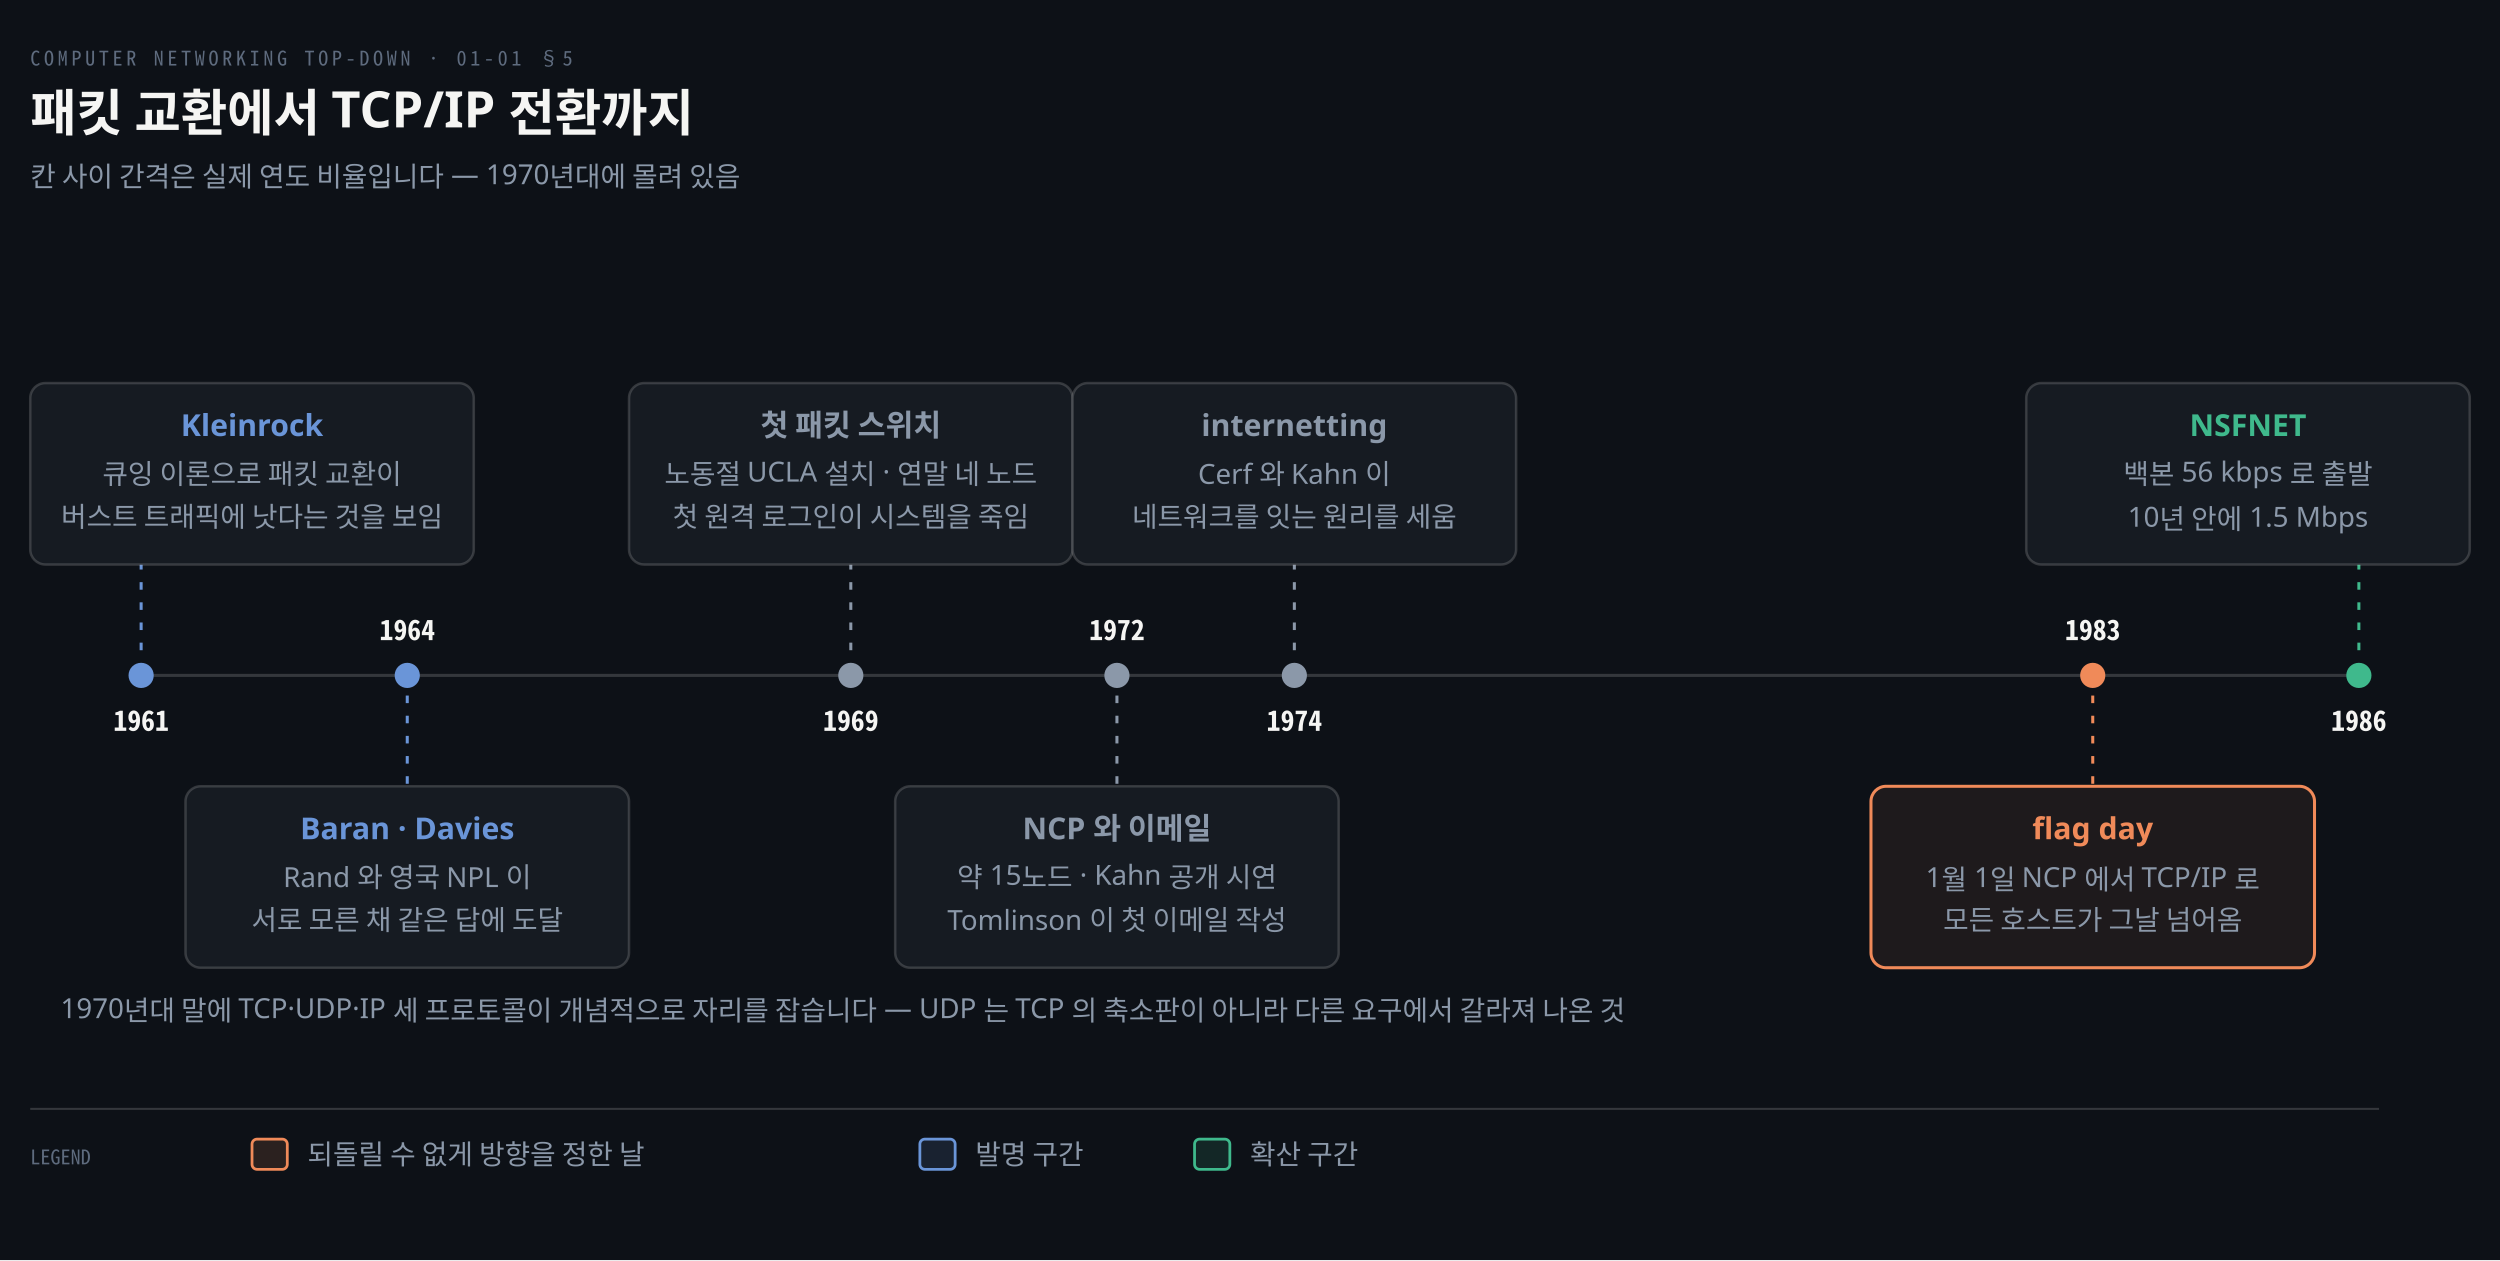
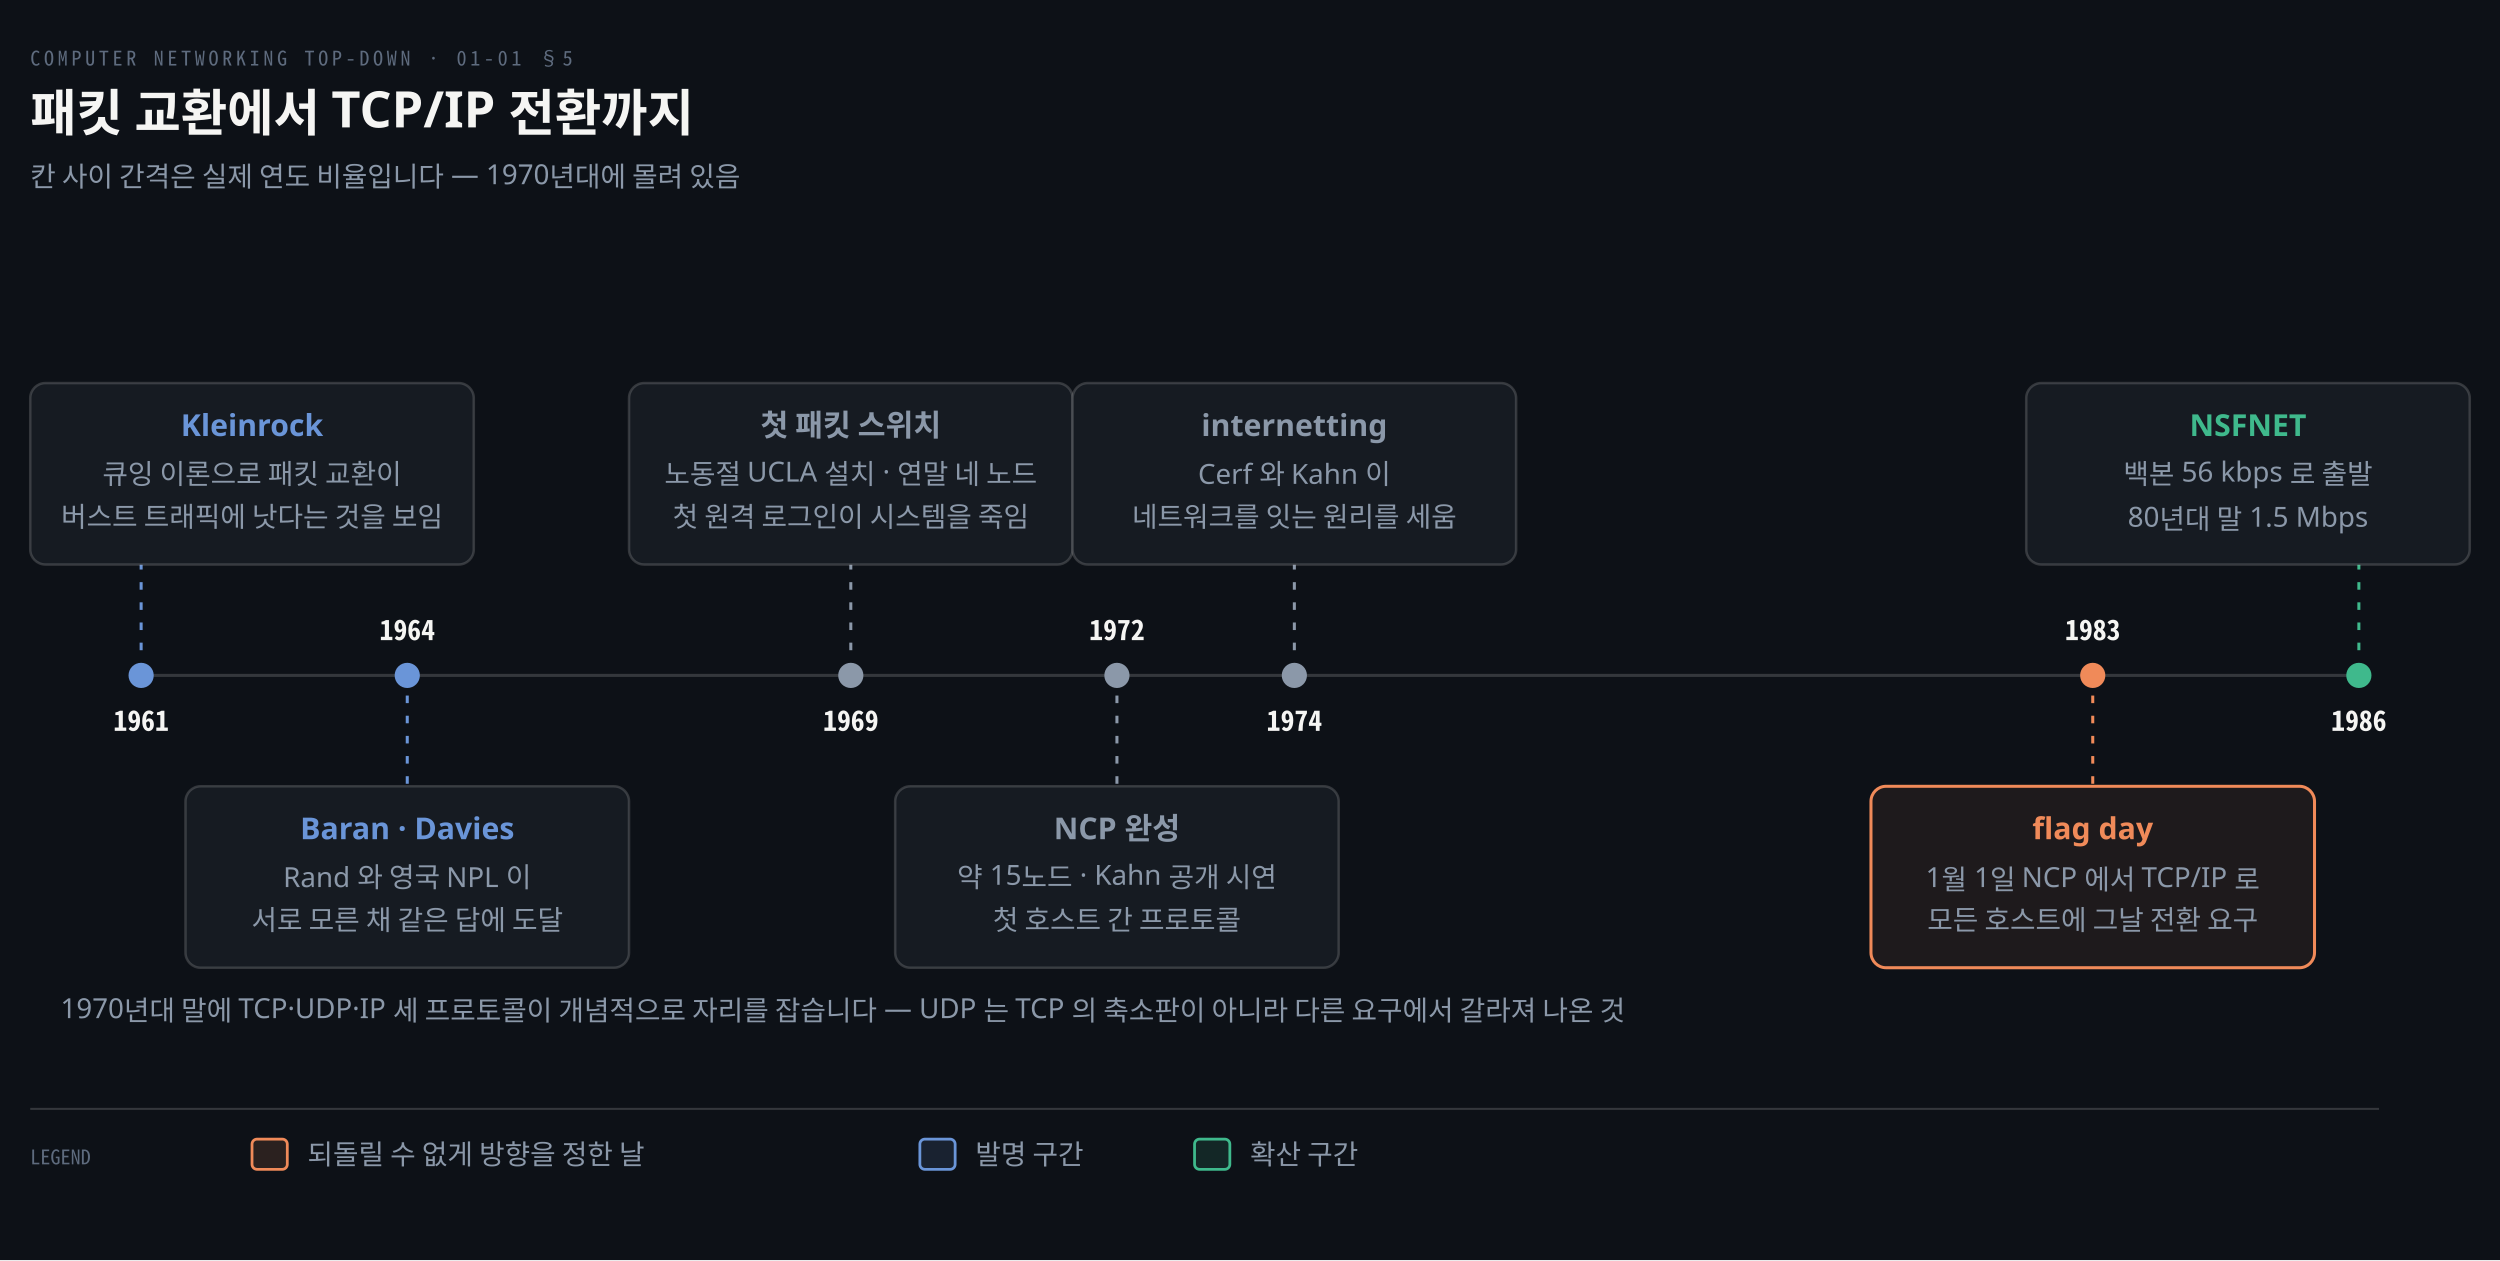
<svg xmlns="http://www.w3.org/2000/svg" viewBox="0 0 992 500" width="100%" role="img" aria-labelledby="dt dd">
  <defs>
    <marker id="ar" viewBox="0 0 8 8" refX="7" refY="4" markerWidth="6.5" markerHeight="6.5" orient="auto">
      <path d="M0 0 L8 4 L0 8 z" fill="#8B98A9" />
    </marker>
    <marker id="ok" viewBox="0 0 8 8" refX="7" refY="4" markerWidth="6.5" markerHeight="6.5" orient="auto">
      <path d="M0 0 L8 4 L0 8 z" fill="#3FB98C" />
    </marker>
    <marker id="warn" viewBox="0 0 8 8" refX="7" refY="4" markerWidth="6.5" markerHeight="6.5" orient="auto">
      <path d="M0 0 L8 4 L0 8 z" fill="#E3B341" />
    </marker>
    <marker id="bad" viewBox="0 0 8 8" refX="7" refY="4" markerWidth="6.5" markerHeight="6.5" orient="auto">
      <path d="M0 0 L8 4 L0 8 z" fill="#F0616D" />
    </marker>
    <marker id="info" viewBox="0 0 8 8" refX="7" refY="4" markerWidth="6.5" markerHeight="6.5" orient="auto">
      <path d="M0 0 L8 4 L0 8 z" fill="#6A95D8" />
    </marker>
    <marker id="acc" viewBox="0 0 8 8" refX="7" refY="4" markerWidth="6.5" markerHeight="6.5" orient="auto">
      <path d="M0 0 L8 4 L0 8 z" fill="#F08A59" />
    </marker>
    <marker id="soft" viewBox="0 0 8 8" refX="7" refY="4" markerWidth="6.5" markerHeight="6.5" orient="auto">
      <path d="M0 0 L8 4 L0 8 z" fill="#5E6B7E" />
    </marker>
  </defs>
  <rect width="992" height="500" fill="#0D1117" />
  <text x="12" y="26" font-family="'Geist Mono','Noto Sans Mono CJK KR',monospace" font-size="8" letter-spacing="0.18em" fill="#5E6B7E">COMPUTER NETWORKING TOP-DOWN · 01-01 §5</text>
  <text x="12" y="52" font-family="'Geist','Apple SD Gothic Neo','Noto Sans KR','Malgun Gothic',sans-serif" font-size="20" font-weight="600" fill="#F5F5F3">패킷 교환에서 TCP/IP 전환까지</text>
  <text x="12" y="74" font-family="'Geist','Apple SD Gothic Neo','Noto Sans KR','Malgun Gothic',sans-serif" font-size="11" fill="#8B98A9">칸 사이 간격은 실제 연도 비율입니다 — 1970년대에 몰려 있음</text>
  <line x1="56" y1="268" x2="936" y2="268" stroke="rgba(191,192,192,0.22)" stroke-width="1.2" />
  <line x1="56.0" y1="258" x2="56.0" y2="224" stroke="#6A95D8" stroke-width="1.2" stroke-dasharray="3 5" />
  <circle cx="56.0" cy="268" r="5" fill="#6A95D8" />
  <rect x="12" y="152" width="176" height="72" rx="6" fill="#161B22" stroke="rgba(191,192,192,0.22)" stroke-width="1.0" />
  <text x="100.0" y="173" text-anchor="middle" font-family="'Geist','Apple SD Gothic Neo','Noto Sans KR','Malgun Gothic',sans-serif" font-size="12" font-weight="600" fill="#6A95D8">Kleinrock</text>
  <text x="100.0" y="192" text-anchor="middle" font-family="'Geist','Apple SD Gothic Neo','Noto Sans KR','Malgun Gothic',sans-serif" font-size="11" font-weight="400" fill="#8B98A9">큐잉 이론으로 패킷 교환이</text>
  <text x="100.0" y="209" text-anchor="middle" font-family="'Geist','Apple SD Gothic Neo','Noto Sans KR','Malgun Gothic',sans-serif" font-size="11" font-weight="400" fill="#8B98A9">버스트 트래픽에 낫다는 것을 보임</text>
  <text x="56.0" y="290" text-anchor="middle" font-family="'Geist Mono','Noto Sans Mono CJK KR',monospace" font-size="11" font-weight="600" fill="#F5F5F3">1961</text>
  <line x1="161.6" y1="268" x2="161.6" y2="312" stroke="#6A95D8" stroke-width="1.2" stroke-dasharray="3 5" />
  <circle cx="161.6" cy="268" r="5" fill="#6A95D8" />
  <rect x="73.6" y="312" width="176" height="72" rx="6" fill="#161B22" stroke="rgba(191,192,192,0.22)" stroke-width="1.0" />
  <text x="161.6" y="333" text-anchor="middle" font-family="'Geist','Apple SD Gothic Neo','Noto Sans KR','Malgun Gothic',sans-serif" font-size="12" font-weight="600" fill="#6A95D8">Baran · Davies</text>
  <text x="161.6" y="352" text-anchor="middle" font-family="'Geist','Apple SD Gothic Neo','Noto Sans KR','Malgun Gothic',sans-serif" font-size="11" font-weight="400" fill="#8B98A9">Rand 와 영국 NPL 이</text>
  <text x="161.6" y="369" text-anchor="middle" font-family="'Geist','Apple SD Gothic Neo','Noto Sans KR','Malgun Gothic',sans-serif" font-size="11" font-weight="400" fill="#8B98A9">서로 모른 채 같은 답에 도달</text>
  <text x="161.6" y="254" text-anchor="middle" font-family="'Geist Mono','Noto Sans Mono CJK KR',monospace" font-size="11" font-weight="600" fill="#F5F5F3">1964</text>
  <line x1="337.6" y1="258" x2="337.6" y2="224" stroke="#8B98A9" stroke-width="1.2" stroke-dasharray="3 5" />
  <circle cx="337.6" cy="268" r="5" fill="#8B98A9" />
  <rect x="249.6" y="152" width="176" height="72" rx="6" fill="#161B22" stroke="rgba(191,192,192,0.22)" stroke-width="1.0" />
  <text x="337.6" y="173" text-anchor="middle" font-family="'Geist','Apple SD Gothic Neo','Noto Sans KR','Malgun Gothic',sans-serif" font-size="12" font-weight="600" fill="#8B98A9">첫 패킷 스위치</text>
  <text x="337.6" y="192" text-anchor="middle" font-family="'Geist','Apple SD Gothic Neo','Noto Sans KR','Malgun Gothic',sans-serif" font-size="11" font-weight="400" fill="#8B98A9">노동절 UCLA 설치 · 연말 네 노드</text>
  <text x="337.6" y="209" text-anchor="middle" font-family="'Geist','Apple SD Gothic Neo','Noto Sans KR','Malgun Gothic',sans-serif" font-size="11" font-weight="400" fill="#8B98A9">첫 원격 로그인이 시스템을 죽임</text>
  <text x="337.6" y="290" text-anchor="middle" font-family="'Geist Mono','Noto Sans Mono CJK KR',monospace" font-size="11" font-weight="600" fill="#F5F5F3">1969</text>
  <line x1="443.2" y1="268" x2="443.2" y2="312" stroke="#8B98A9" stroke-width="1.2" stroke-dasharray="3 5" />
  <circle cx="443.2" cy="268" r="5" fill="#8B98A9" />
  <rect x="355.2" y="312" width="176" height="72" rx="6" fill="#161B22" stroke="rgba(191,192,192,0.22)" stroke-width="1.0" />
-   <text x="443.2" y="333" text-anchor="middle" font-family="'Geist','Apple SD Gothic Neo','Noto Sans KR','Malgun Gothic',sans-serif" font-size="12" font-weight="600" fill="#8B98A9">NCP 와 이메일</text>
+   <text x="443.2" y="333" text-anchor="middle" font-family="'Geist','Apple SD Gothic Neo','Noto Sans KR','Malgun Gothic',sans-serif" font-size="12" font-weight="600" fill="#8B98A9">NCP 완성</text>
  <text x="443.2" y="352" text-anchor="middle" font-family="'Geist','Apple SD Gothic Neo','Noto Sans KR','Malgun Gothic',sans-serif" font-size="11" font-weight="400" fill="#8B98A9">약 15노드 · Kahn 공개 시연</text>
-   <text x="443.2" y="369" text-anchor="middle" font-family="'Geist','Apple SD Gothic Neo','Noto Sans KR','Malgun Gothic',sans-serif" font-size="11" font-weight="400" fill="#8B98A9">Tomlinson 이 첫 이메일 작성</text>
+   <text x="443.2" y="369" text-anchor="middle" font-family="'Geist','Apple SD Gothic Neo','Noto Sans KR','Malgun Gothic',sans-serif" font-size="11" font-weight="400" fill="#8B98A9">첫 호스트 간 프로토콜</text>
  <text x="443.2" y="254" text-anchor="middle" font-family="'Geist Mono','Noto Sans Mono CJK KR',monospace" font-size="11" font-weight="600" fill="#F5F5F3">1972</text>
  <line x1="513.6" y1="258" x2="513.6" y2="224" stroke="#8B98A9" stroke-width="1.2" stroke-dasharray="3 5" />
  <circle cx="513.6" cy="268" r="5" fill="#8B98A9" />
  <rect x="425.6" y="152" width="176" height="72" rx="6" fill="#161B22" stroke="rgba(191,192,192,0.22)" stroke-width="1.0" />
  <text x="513.6" y="173" text-anchor="middle" font-family="'Geist','Apple SD Gothic Neo','Noto Sans KR','Malgun Gothic',sans-serif" font-size="12" font-weight="600" fill="#8B98A9">internetting</text>
  <text x="513.6" y="192" text-anchor="middle" font-family="'Geist','Apple SD Gothic Neo','Noto Sans KR','Malgun Gothic',sans-serif" font-size="11" font-weight="400" fill="#8B98A9">Cerf 와 Kahn 이</text>
  <text x="513.6" y="209" text-anchor="middle" font-family="'Geist','Apple SD Gothic Neo','Noto Sans KR','Malgun Gothic',sans-serif" font-size="11" font-weight="400" fill="#8B98A9">네트워크를 잇는 원리를 세움</text>
  <text x="513.6" y="290" text-anchor="middle" font-family="'Geist Mono','Noto Sans Mono CJK KR',monospace" font-size="11" font-weight="600" fill="#F5F5F3">1974</text>
  <line x1="830.4" y1="268" x2="830.4" y2="312" stroke="#F08A59" stroke-width="1.2" stroke-dasharray="3 5" />
  <circle cx="830.4" cy="268" r="5" fill="#F08A59" />
  <rect x="742.4" y="312" width="176" height="72" rx="6" fill="#F08A5914" stroke="#F08A59" stroke-width="1.2" />
  <text x="830.4" y="333" text-anchor="middle" font-family="'Geist','Apple SD Gothic Neo','Noto Sans KR','Malgun Gothic',sans-serif" font-size="12" font-weight="600" fill="#F08A59">flag day</text>
  <text x="830.4" y="352" text-anchor="middle" font-family="'Geist','Apple SD Gothic Neo','Noto Sans KR','Malgun Gothic',sans-serif" font-size="11" font-weight="400" fill="#8B98A9">1월 1일 NCP 에서 TCP/IP 로</text>
-   <text x="830.4" y="369" text-anchor="middle" font-family="'Geist','Apple SD Gothic Neo','Noto Sans KR','Malgun Gothic',sans-serif" font-size="11" font-weight="400" fill="#8B98A9">모든 호스트가 그날 넘어옴</text>
+   <text x="830.4" y="369" text-anchor="middle" font-family="'Geist','Apple SD Gothic Neo','Noto Sans KR','Malgun Gothic',sans-serif" font-size="11" font-weight="400" fill="#8B98A9">모든 호스트에 그날 전환 요구</text>
  <text x="830.4" y="254" text-anchor="middle" font-family="'Geist Mono','Noto Sans Mono CJK KR',monospace" font-size="11" font-weight="600" fill="#F5F5F3">1983</text>
  <line x1="936.0" y1="258" x2="936.0" y2="224" stroke="#3FB98C" stroke-width="1.2" stroke-dasharray="3 5" />
  <circle cx="936.0" cy="268" r="5" fill="#3FB98C" />
  <rect x="804" y="152" width="176" height="72" rx="6" fill="#161B22" stroke="rgba(191,192,192,0.22)" stroke-width="1.0" />
  <text x="892.0" y="173" text-anchor="middle" font-family="'Geist','Apple SD Gothic Neo','Noto Sans KR','Malgun Gothic',sans-serif" font-size="12" font-weight="600" fill="#3FB98C">NSFNET</text>
  <text x="892.0" y="192" text-anchor="middle" font-family="'Geist','Apple SD Gothic Neo','Noto Sans KR','Malgun Gothic',sans-serif" font-size="11" font-weight="400" fill="#8B98A9">백본 56 kbps 로 출발</text>
-   <text x="892.0" y="209" text-anchor="middle" font-family="'Geist','Apple SD Gothic Neo','Noto Sans KR','Malgun Gothic',sans-serif" font-size="11" font-weight="400" fill="#8B98A9">10년 안에 1.5 Mbps</text>
+   <text x="892.0" y="209" text-anchor="middle" font-family="'Geist','Apple SD Gothic Neo','Noto Sans KR','Malgun Gothic',sans-serif" font-size="11" font-weight="400" fill="#8B98A9">80년대 말 1.5 Mbps</text>
  <text x="936.0" y="290" text-anchor="middle" font-family="'Geist Mono','Noto Sans Mono CJK KR',monospace" font-size="11" font-weight="600" fill="#F5F5F3">1986</text>
  <text x="24" y="404" text-anchor="start" font-family="'Geist','Apple SD Gothic Neo','Noto Sans KR','Malgun Gothic',sans-serif" font-size="11" font-weight="400" fill="#8B98A9">1970년대 말에 TCP·UDP·IP 세 프로토콜이 개념적으로 자리를 잡습니다 — UDP 는 TCP 의 축소판이 아니라 다른 요구에서 갈라져 나온 것</text>
  <line x1="12" y1="440" x2="944" y2="440" stroke="rgba(191,192,192,0.22)" stroke-width="0.8" />
  <text x="12" y="462" text-anchor="start" font-family="'Geist Mono','Noto Sans Mono CJK KR',monospace" font-size="8" font-weight="400" fill="#5E6B7E">LEGEND</text>
  <rect x="100" y="452" width="14" height="12" rx="2" fill="#F08A5922" stroke="#F08A59" stroke-width="1.1" />
  <text x="122" y="462" text-anchor="start" font-family="'Geist','Apple SD Gothic Neo','Noto Sans KR','Malgun Gothic',sans-serif" font-size="11" font-weight="400" fill="#8B98A9">되돌릴 수 없게 방향을 정한 날</text>
  <rect x="365" y="452" width="14" height="12" rx="2" fill="#6A95D822" stroke="#6A95D8" stroke-width="1.1" />
  <text x="387" y="462" text-anchor="start" font-family="'Geist','Apple SD Gothic Neo','Noto Sans KR','Malgun Gothic',sans-serif" font-size="11" font-weight="400" fill="#8B98A9">발명 구간</text>
  <rect x="474" y="452" width="14" height="12" rx="2" fill="#3FB98C22" stroke="#3FB98C" stroke-width="1.1" />
  <text x="496" y="462" text-anchor="start" font-family="'Geist','Apple SD Gothic Neo','Noto Sans KR','Malgun Gothic',sans-serif" font-size="11" font-weight="400" fill="#8B98A9">확산 구간</text>
</svg>
